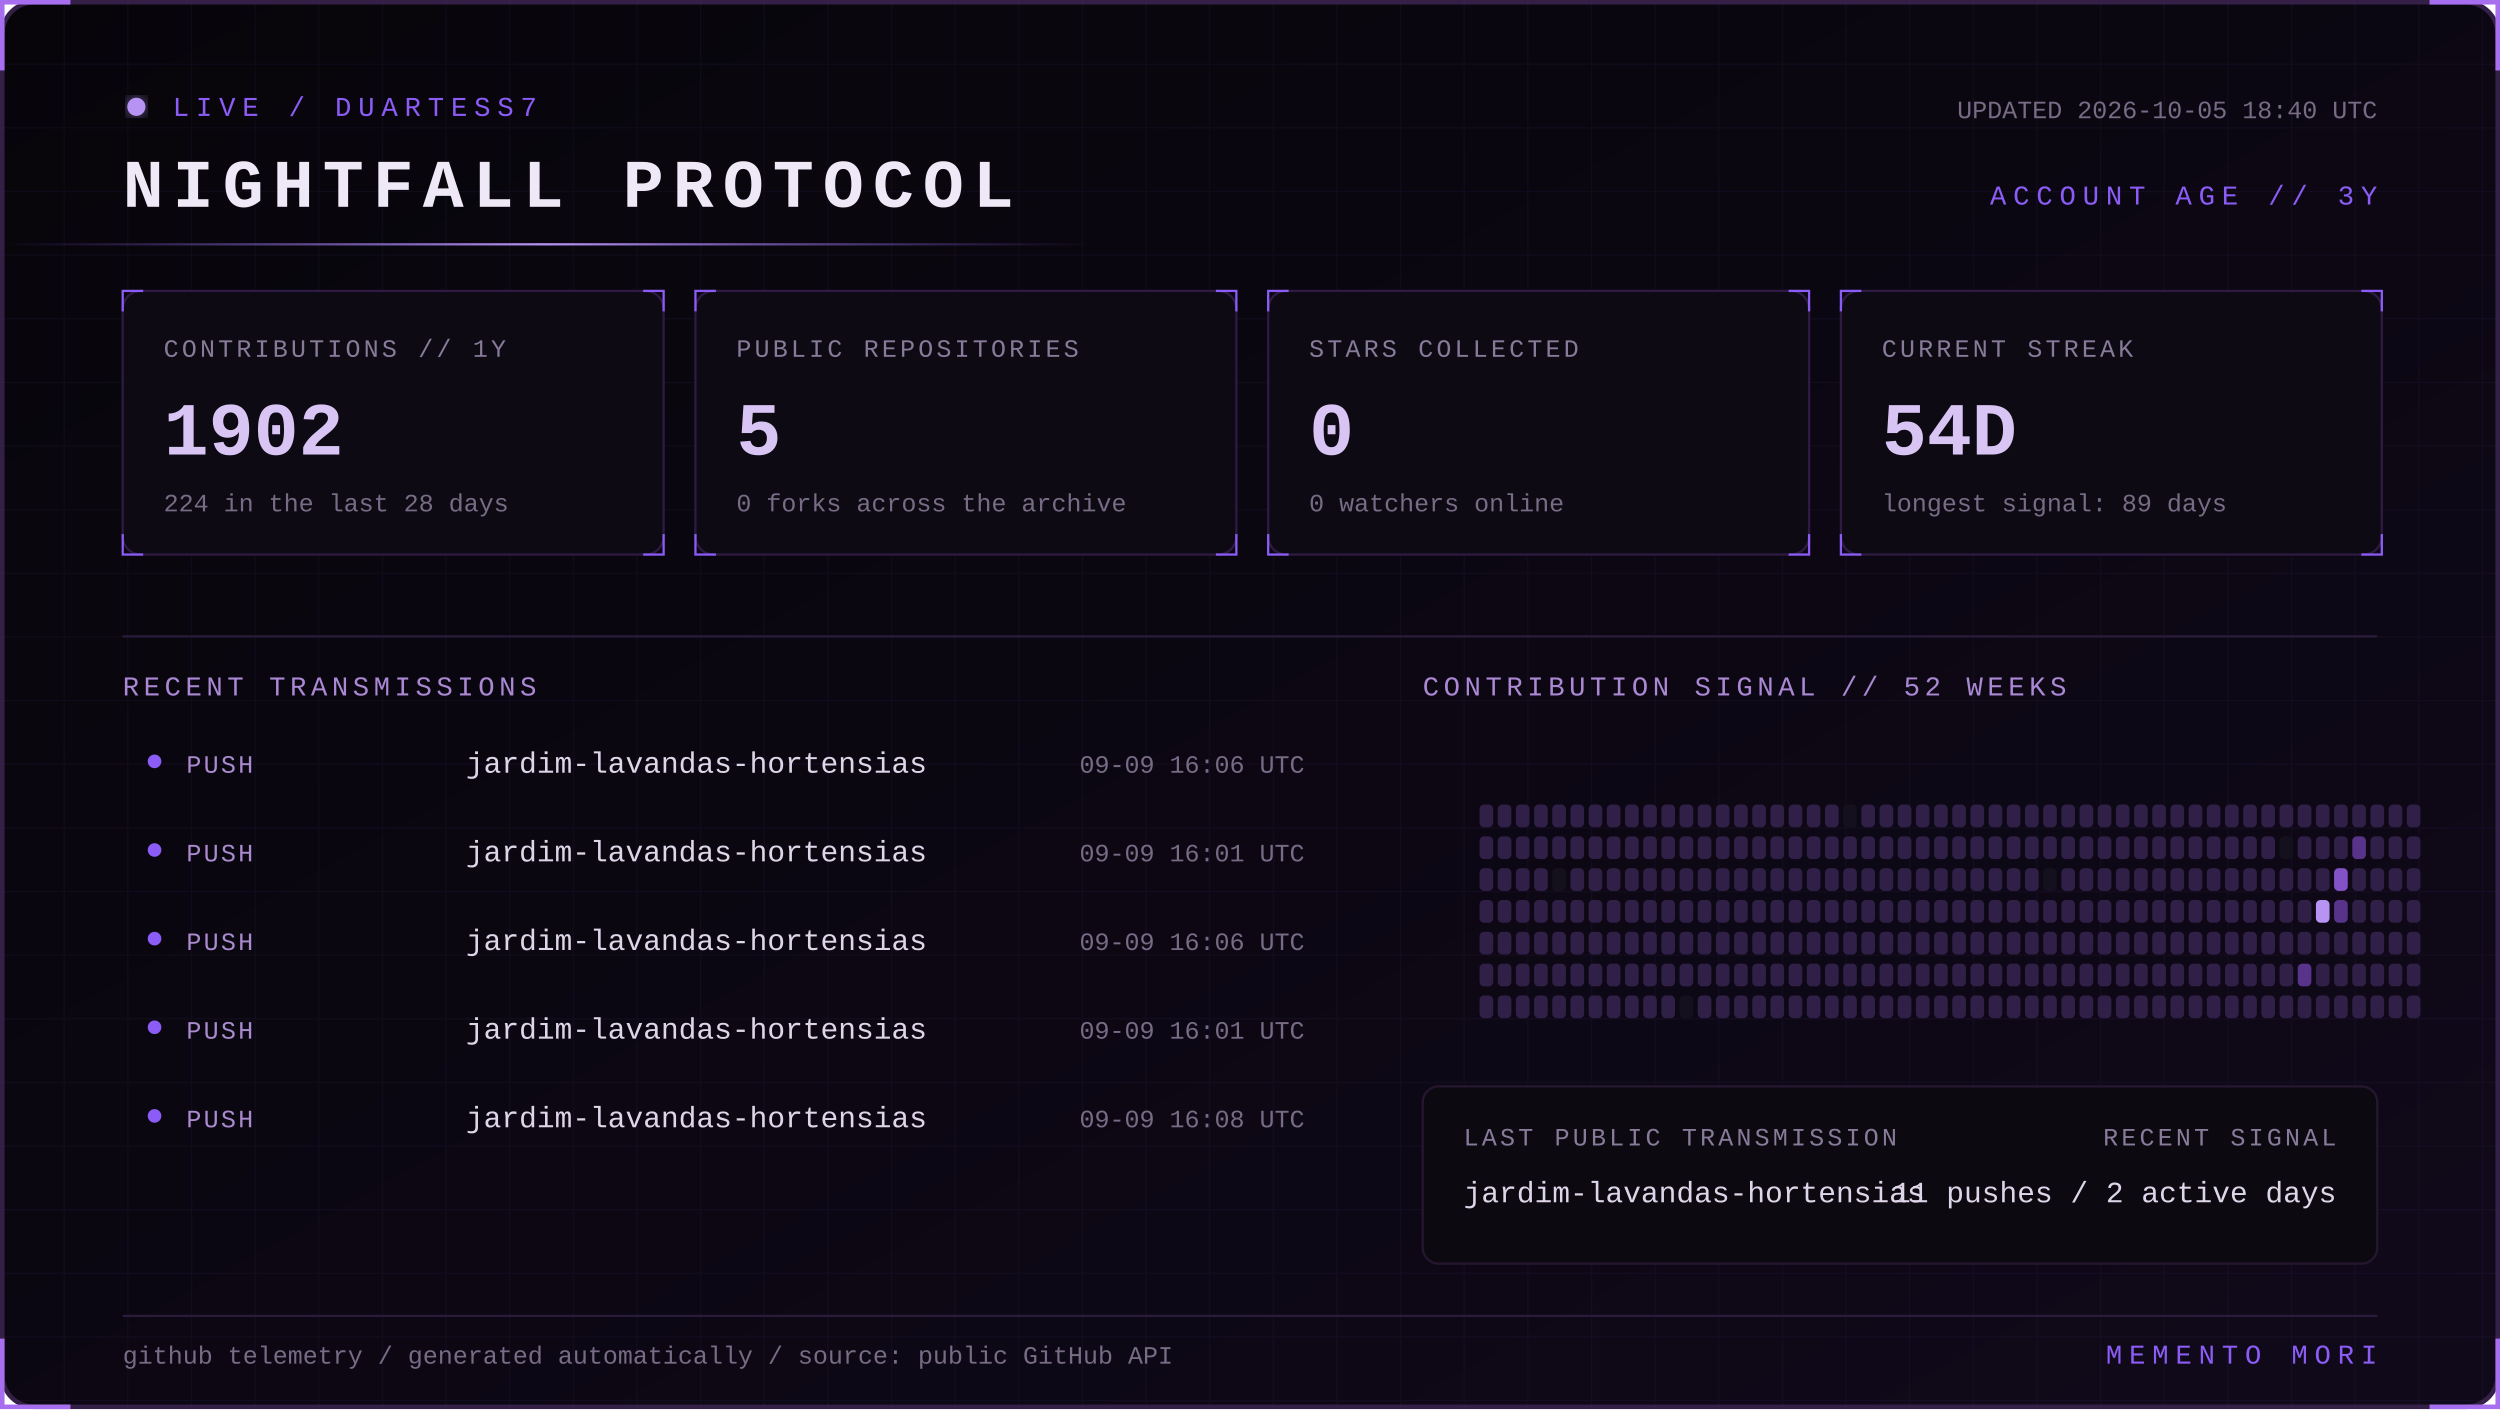
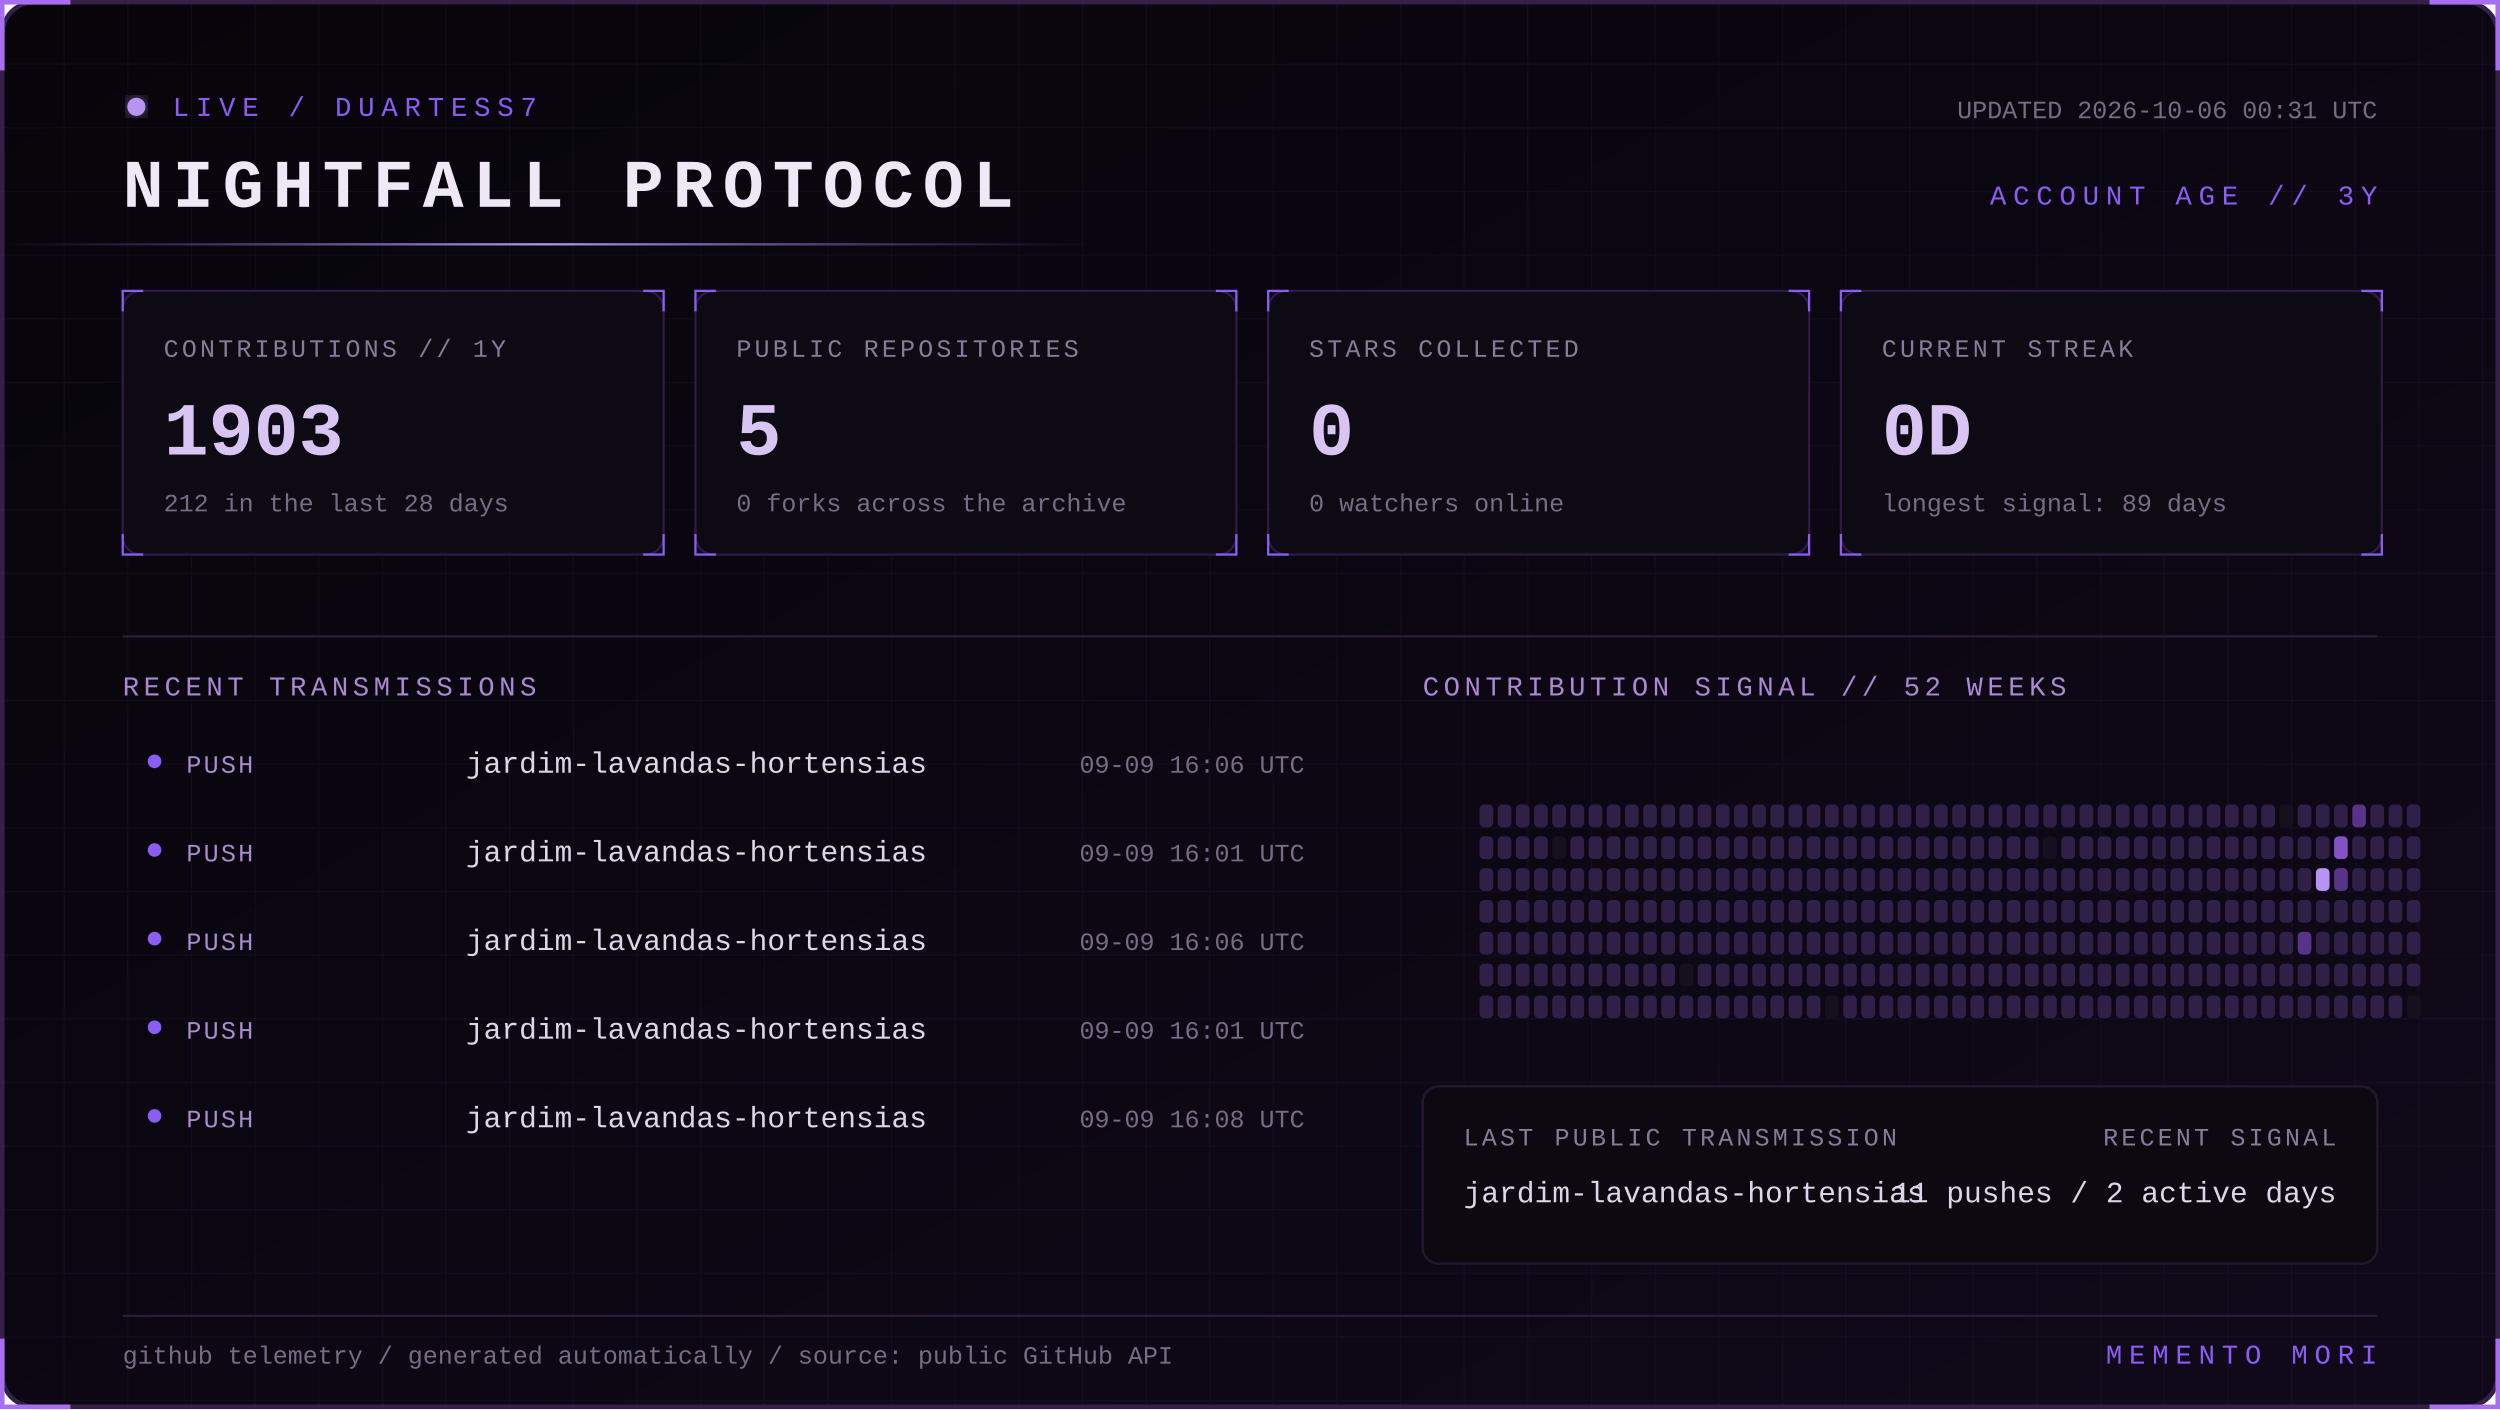
<svg xmlns="http://www.w3.org/2000/svg" width="1100" height="620" viewBox="0 0 1100 620" role="img" aria-labelledby="title desc">
  <defs>
    <linearGradient id="bg" x1="0" y1="0" x2="1" y2="1">
      <stop stop-color="#07050a" />
      <stop offset="1" stop-color="#10091a" />
    </linearGradient>
    <linearGradient id="beam">
      <stop stop-color="#8b5cf6" stop-opacity="0" />
      <stop offset=".5" stop-color="#b794f4" />
      <stop offset="1" stop-color="#8b5cf6" stop-opacity="0" />
    </linearGradient>
    <filter id="glow">
      <feGaussianBlur stdDeviation="4" result="b" />
      <feMerge>
        <feMergeNode in="b" />
        <feMergeNode in="SourceGraphic" />
      </feMerge>
    </filter>
    <pattern id="grid" width="28" height="28" patternUnits="userSpaceOnUse">
      <path d="M28 0H0V28" fill="none" stroke="#8b5cf6" stroke-opacity=".055" />
    </pattern>
    <style>
      text { font-family: Consolas, 'Courier New', monospace; }
      .kicker { fill:#8b5cf6; font-size:12px; letter-spacing:3px; }
      .title { fill:#eee8f7; font-size:30px; font-weight:700; letter-spacing:4px; }
      .label { fill:#887a99; font-size:11px; letter-spacing:1.4px; }
      .value { fill:#d8c5f4; font-size:33px; font-weight:700; }
      .detail,.pct { fill:#776b85; font-size:11px; }
      .section { fill:#aa88d4; font-size:12px; letter-spacing:2px; }
      .lang { fill:#ded5e8; font-size:13px; }
      .event { fill:#a98bce; font-size:11px; letter-spacing:1px; }
      .scan { animation:scan 5s linear infinite; }
      .blink { animation:blink 1.6s step-end infinite; }
      @keyframes scan { from { transform:translateX(-500px) } to { transform:translateX(1100px) } }
      @keyframes blink { 50% { opacity:.25 } }
    </style>
  </defs>
  <rect x="1" y="1" width="1098" height="618" rx="14" fill="url(#bg)" stroke="#342047" stroke-width="2" />
  <rect x="1" y="1" width="1098" height="618" rx="14" fill="url(#grid)" />
  <path d="M31 1H1v30 M1069 1h30v30 M1099 589v30h-30 M31 619H1v-30" stroke="#a76ff0" stroke-width="2" fill="none" />
  <g transform="translate(54 42)">
    <circle cx="6" cy="5" r="4" fill="#b794f4" filter="url(#glow)" class="blink" />
    <text x="22" y="9" class="kicker">LIVE / DUARTESS7</text>
    <text y="49" class="title">NIGHTFALL PROTOCOL</text>
-     <text x="992" y="10" text-anchor="end" class="detail">UPDATED 2026-10-05 18:40 UTC</text>
+     <text x="992" y="10" text-anchor="end" class="detail">UPDATED 2026-10-06 00:31 UTC</text>
    <text x="992" y="48" text-anchor="end" class="kicker">ACCOUNT AGE // 3Y</text>
  </g>
  <rect y="107" width="480" height="1" fill="url(#beam)" class="scan" />
  <g transform="translate(54 128)">
    <rect width="238" height="116" rx="8" fill="#0d0a13" stroke="#2d1b43" />
    <path d="M0 9V0h9 M229 0h9v9 M238 107v9h-9 M9 116H0v-9" stroke="#8b5cf6" fill="none" />
    <text x="18" y="29" class="label">CONTRIBUTIONS // 1Y</text>
-     <text x="18" y="72" class="value">1902</text>
-     <text x="18" y="97" class="detail">224 in the last 28 days</text>
+     <text x="18" y="72" class="value">1903</text>
+     <text x="18" y="97" class="detail">212 in the last 28 days</text>
  </g>
  <g transform="translate(306 128)">
    <rect width="238" height="116" rx="8" fill="#0d0a13" stroke="#2d1b43" />
    <path d="M0 9V0h9 M229 0h9v9 M238 107v9h-9 M9 116H0v-9" stroke="#8b5cf6" fill="none" />
    <text x="18" y="29" class="label">PUBLIC REPOSITORIES</text>
    <text x="18" y="72" class="value">5</text>
    <text x="18" y="97" class="detail">0 forks across the archive</text>
  </g>
  <g transform="translate(558 128)">
    <rect width="238" height="116" rx="8" fill="#0d0a13" stroke="#2d1b43" />
    <path d="M0 9V0h9 M229 0h9v9 M238 107v9h-9 M9 116H0v-9" stroke="#8b5cf6" fill="none" />
    <text x="18" y="29" class="label">STARS COLLECTED</text>
    <text x="18" y="72" class="value">0</text>
    <text x="18" y="97" class="detail">0 watchers online</text>
  </g>
  <g transform="translate(810 128)">
    <rect width="238" height="116" rx="8" fill="#0d0a13" stroke="#2d1b43" />
    <path d="M0 9V0h9 M229 0h9v9 M238 107v9h-9 M9 116H0v-9" stroke="#8b5cf6" fill="none" />
    <text x="18" y="29" class="label">CURRENT STREAK</text>
-     <text x="18" y="72" class="value">54D</text>
+     <text x="18" y="72" class="value">0D</text>
    <text x="18" y="97" class="detail">longest signal: 89 days</text>
  </g>
  <path d="M54 280H1046" stroke="#291b39" />
  <text x="54" y="306" class="section">RECENT TRANSMISSIONS</text>
  <text x="626" y="306" class="section">CONTRIBUTION SIGNAL // 52 WEEKS</text>
  <circle cx="68" cy="335" r="3" fill="#8b5cf6" />
  <text x="82" y="340" class="event">PUSH</text>
  <text x="205" y="340" class="lang">jardim-lavandas-hortensias</text>
  <text x="574" y="340" text-anchor="end" class="pct">09-09 16:06 UTC</text>
  <circle cx="68" cy="374" r="3" fill="#8b5cf6" />
  <text x="82" y="379" class="event">PUSH</text>
  <text x="205" y="379" class="lang">jardim-lavandas-hortensias</text>
  <text x="574" y="379" text-anchor="end" class="pct">09-09 16:01 UTC</text>
  <circle cx="68" cy="413" r="3" fill="#8b5cf6" />
  <text x="82" y="418" class="event">PUSH</text>
  <text x="205" y="418" class="lang">jardim-lavandas-hortensias</text>
  <text x="574" y="418" text-anchor="end" class="pct">09-09 16:06 UTC</text>
  <circle cx="68" cy="452" r="3" fill="#8b5cf6" />
  <text x="82" y="457" class="event">PUSH</text>
  <text x="205" y="457" class="lang">jardim-lavandas-hortensias</text>
  <text x="574" y="457" text-anchor="end" class="pct">09-09 16:01 UTC</text>
  <circle cx="68" cy="491" r="3" fill="#8b5cf6" />
  <text x="82" y="496" class="event">PUSH</text>
  <text x="205" y="496" class="lang">jardim-lavandas-hortensias</text>
  <text x="574" y="496" text-anchor="end" class="pct">09-09 16:08 UTC</text>
  <g>
    <rect x="651" y="354" width="6" height="10" rx="2" fill="#302047" />
    <rect x="651" y="368" width="6" height="10" rx="2" fill="#302047" />
    <rect x="651" y="382" width="6" height="10" rx="2" fill="#302047" />
    <rect x="651" y="396" width="6" height="10" rx="2" fill="#302047" />
    <rect x="651" y="410" width="6" height="10" rx="2" fill="#302047" />
    <rect x="651" y="424" width="6" height="10" rx="2" fill="#302047" />
    <rect x="651" y="438" width="6" height="10" rx="2" fill="#302047" />
    <rect x="659" y="354" width="6" height="10" rx="2" fill="#302047" />
    <rect x="659" y="368" width="6" height="10" rx="2" fill="#302047" />
    <rect x="659" y="382" width="6" height="10" rx="2" fill="#302047" />
    <rect x="659" y="396" width="6" height="10" rx="2" fill="#302047" />
    <rect x="659" y="410" width="6" height="10" rx="2" fill="#302047" />
    <rect x="659" y="424" width="6" height="10" rx="2" fill="#302047" />
    <rect x="659" y="438" width="6" height="10" rx="2" fill="#302047" />
    <rect x="667" y="354" width="6" height="10" rx="2" fill="#302047" />
    <rect x="667" y="368" width="6" height="10" rx="2" fill="#302047" />
    <rect x="667" y="382" width="6" height="10" rx="2" fill="#302047" />
    <rect x="667" y="396" width="6" height="10" rx="2" fill="#302047" />
    <rect x="667" y="410" width="6" height="10" rx="2" fill="#302047" />
    <rect x="667" y="424" width="6" height="10" rx="2" fill="#302047" />
    <rect x="667" y="438" width="6" height="10" rx="2" fill="#302047" />
    <rect x="675" y="354" width="6" height="10" rx="2" fill="#302047" />
    <rect x="675" y="368" width="6" height="10" rx="2" fill="#302047" />
    <rect x="675" y="382" width="6" height="10" rx="2" fill="#302047" />
    <rect x="675" y="396" width="6" height="10" rx="2" fill="#302047" />
    <rect x="675" y="410" width="6" height="10" rx="2" fill="#302047" />
    <rect x="675" y="424" width="6" height="10" rx="2" fill="#302047" />
    <rect x="675" y="438" width="6" height="10" rx="2" fill="#302047" />
    <rect x="683" y="354" width="6" height="10" rx="2" fill="#302047" />
-     <rect x="683" y="368" width="6" height="10" rx="2" fill="#302047" />
-     <rect x="683" y="382" width="6" height="10" rx="2" fill="#15101d" />
+     <rect x="683" y="368" width="6" height="10" rx="2" fill="#15101d" />
+     <rect x="683" y="382" width="6" height="10" rx="2" fill="#302047" />
    <rect x="683" y="396" width="6" height="10" rx="2" fill="#302047" />
    <rect x="683" y="410" width="6" height="10" rx="2" fill="#302047" />
    <rect x="683" y="424" width="6" height="10" rx="2" fill="#302047" />
    <rect x="683" y="438" width="6" height="10" rx="2" fill="#302047" />
    <rect x="691" y="354" width="6" height="10" rx="2" fill="#302047" />
    <rect x="691" y="368" width="6" height="10" rx="2" fill="#302047" />
    <rect x="691" y="382" width="6" height="10" rx="2" fill="#302047" />
    <rect x="691" y="396" width="6" height="10" rx="2" fill="#302047" />
    <rect x="691" y="410" width="6" height="10" rx="2" fill="#302047" />
    <rect x="691" y="424" width="6" height="10" rx="2" fill="#302047" />
    <rect x="691" y="438" width="6" height="10" rx="2" fill="#302047" />
    <rect x="699" y="354" width="6" height="10" rx="2" fill="#302047" />
    <rect x="699" y="368" width="6" height="10" rx="2" fill="#302047" />
    <rect x="699" y="382" width="6" height="10" rx="2" fill="#302047" />
    <rect x="699" y="396" width="6" height="10" rx="2" fill="#302047" />
    <rect x="699" y="410" width="6" height="10" rx="2" fill="#302047" />
    <rect x="699" y="424" width="6" height="10" rx="2" fill="#302047" />
    <rect x="699" y="438" width="6" height="10" rx="2" fill="#302047" />
    <rect x="707" y="354" width="6" height="10" rx="2" fill="#302047" />
    <rect x="707" y="368" width="6" height="10" rx="2" fill="#302047" />
    <rect x="707" y="382" width="6" height="10" rx="2" fill="#302047" />
    <rect x="707" y="396" width="6" height="10" rx="2" fill="#302047" />
    <rect x="707" y="410" width="6" height="10" rx="2" fill="#302047" />
    <rect x="707" y="424" width="6" height="10" rx="2" fill="#302047" />
    <rect x="707" y="438" width="6" height="10" rx="2" fill="#302047" />
    <rect x="715" y="354" width="6" height="10" rx="2" fill="#302047" />
    <rect x="715" y="368" width="6" height="10" rx="2" fill="#302047" />
    <rect x="715" y="382" width="6" height="10" rx="2" fill="#302047" />
    <rect x="715" y="396" width="6" height="10" rx="2" fill="#302047" />
    <rect x="715" y="410" width="6" height="10" rx="2" fill="#302047" />
    <rect x="715" y="424" width="6" height="10" rx="2" fill="#302047" />
    <rect x="715" y="438" width="6" height="10" rx="2" fill="#302047" />
    <rect x="723" y="354" width="6" height="10" rx="2" fill="#302047" />
    <rect x="723" y="368" width="6" height="10" rx="2" fill="#302047" />
    <rect x="723" y="382" width="6" height="10" rx="2" fill="#302047" />
    <rect x="723" y="396" width="6" height="10" rx="2" fill="#302047" />
    <rect x="723" y="410" width="6" height="10" rx="2" fill="#302047" />
    <rect x="723" y="424" width="6" height="10" rx="2" fill="#302047" />
    <rect x="723" y="438" width="6" height="10" rx="2" fill="#302047" />
    <rect x="731" y="354" width="6" height="10" rx="2" fill="#302047" />
    <rect x="731" y="368" width="6" height="10" rx="2" fill="#302047" />
    <rect x="731" y="382" width="6" height="10" rx="2" fill="#302047" />
    <rect x="731" y="396" width="6" height="10" rx="2" fill="#302047" />
    <rect x="731" y="410" width="6" height="10" rx="2" fill="#302047" />
    <rect x="731" y="424" width="6" height="10" rx="2" fill="#302047" />
    <rect x="731" y="438" width="6" height="10" rx="2" fill="#302047" />
    <rect x="739" y="354" width="6" height="10" rx="2" fill="#302047" />
    <rect x="739" y="368" width="6" height="10" rx="2" fill="#302047" />
    <rect x="739" y="382" width="6" height="10" rx="2" fill="#302047" />
    <rect x="739" y="396" width="6" height="10" rx="2" fill="#302047" />
    <rect x="739" y="410" width="6" height="10" rx="2" fill="#302047" />
-     <rect x="739" y="424" width="6" height="10" rx="2" fill="#302047" />
-     <rect x="739" y="438" width="6" height="10" rx="2" fill="#15101d" />
+     <rect x="739" y="424" width="6" height="10" rx="2" fill="#15101d" />
+     <rect x="739" y="438" width="6" height="10" rx="2" fill="#302047" />
    <rect x="747" y="354" width="6" height="10" rx="2" fill="#302047" />
    <rect x="747" y="368" width="6" height="10" rx="2" fill="#302047" />
    <rect x="747" y="382" width="6" height="10" rx="2" fill="#302047" />
    <rect x="747" y="396" width="6" height="10" rx="2" fill="#302047" />
    <rect x="747" y="410" width="6" height="10" rx="2" fill="#302047" />
    <rect x="747" y="424" width="6" height="10" rx="2" fill="#302047" />
    <rect x="747" y="438" width="6" height="10" rx="2" fill="#302047" />
    <rect x="755" y="354" width="6" height="10" rx="2" fill="#302047" />
    <rect x="755" y="368" width="6" height="10" rx="2" fill="#302047" />
    <rect x="755" y="382" width="6" height="10" rx="2" fill="#302047" />
    <rect x="755" y="396" width="6" height="10" rx="2" fill="#302047" />
    <rect x="755" y="410" width="6" height="10" rx="2" fill="#302047" />
    <rect x="755" y="424" width="6" height="10" rx="2" fill="#302047" />
    <rect x="755" y="438" width="6" height="10" rx="2" fill="#302047" />
    <rect x="763" y="354" width="6" height="10" rx="2" fill="#302047" />
    <rect x="763" y="368" width="6" height="10" rx="2" fill="#302047" />
    <rect x="763" y="382" width="6" height="10" rx="2" fill="#302047" />
    <rect x="763" y="396" width="6" height="10" rx="2" fill="#302047" />
    <rect x="763" y="410" width="6" height="10" rx="2" fill="#302047" />
    <rect x="763" y="424" width="6" height="10" rx="2" fill="#302047" />
    <rect x="763" y="438" width="6" height="10" rx="2" fill="#302047" />
    <rect x="771" y="354" width="6" height="10" rx="2" fill="#302047" />
    <rect x="771" y="368" width="6" height="10" rx="2" fill="#302047" />
    <rect x="771" y="382" width="6" height="10" rx="2" fill="#302047" />
    <rect x="771" y="396" width="6" height="10" rx="2" fill="#302047" />
    <rect x="771" y="410" width="6" height="10" rx="2" fill="#302047" />
    <rect x="771" y="424" width="6" height="10" rx="2" fill="#302047" />
    <rect x="771" y="438" width="6" height="10" rx="2" fill="#302047" />
    <rect x="779" y="354" width="6" height="10" rx="2" fill="#302047" />
    <rect x="779" y="368" width="6" height="10" rx="2" fill="#302047" />
    <rect x="779" y="382" width="6" height="10" rx="2" fill="#302047" />
    <rect x="779" y="396" width="6" height="10" rx="2" fill="#302047" />
    <rect x="779" y="410" width="6" height="10" rx="2" fill="#302047" />
    <rect x="779" y="424" width="6" height="10" rx="2" fill="#302047" />
    <rect x="779" y="438" width="6" height="10" rx="2" fill="#302047" />
    <rect x="787" y="354" width="6" height="10" rx="2" fill="#302047" />
    <rect x="787" y="368" width="6" height="10" rx="2" fill="#302047" />
    <rect x="787" y="382" width="6" height="10" rx="2" fill="#302047" />
    <rect x="787" y="396" width="6" height="10" rx="2" fill="#302047" />
    <rect x="787" y="410" width="6" height="10" rx="2" fill="#302047" />
    <rect x="787" y="424" width="6" height="10" rx="2" fill="#302047" />
    <rect x="787" y="438" width="6" height="10" rx="2" fill="#302047" />
    <rect x="795" y="354" width="6" height="10" rx="2" fill="#302047" />
    <rect x="795" y="368" width="6" height="10" rx="2" fill="#302047" />
    <rect x="795" y="382" width="6" height="10" rx="2" fill="#302047" />
    <rect x="795" y="396" width="6" height="10" rx="2" fill="#302047" />
    <rect x="795" y="410" width="6" height="10" rx="2" fill="#302047" />
    <rect x="795" y="424" width="6" height="10" rx="2" fill="#302047" />
    <rect x="795" y="438" width="6" height="10" rx="2" fill="#302047" />
    <rect x="803" y="354" width="6" height="10" rx="2" fill="#302047" />
    <rect x="803" y="368" width="6" height="10" rx="2" fill="#302047" />
    <rect x="803" y="382" width="6" height="10" rx="2" fill="#302047" />
    <rect x="803" y="396" width="6" height="10" rx="2" fill="#302047" />
    <rect x="803" y="410" width="6" height="10" rx="2" fill="#302047" />
    <rect x="803" y="424" width="6" height="10" rx="2" fill="#302047" />
-     <rect x="803" y="438" width="6" height="10" rx="2" fill="#302047" />
-     <rect x="811" y="354" width="6" height="10" rx="2" fill="#15101d" />
+     <rect x="803" y="438" width="6" height="10" rx="2" fill="#15101d" />
+     <rect x="811" y="354" width="6" height="10" rx="2" fill="#302047" />
    <rect x="811" y="368" width="6" height="10" rx="2" fill="#302047" />
    <rect x="811" y="382" width="6" height="10" rx="2" fill="#302047" />
    <rect x="811" y="396" width="6" height="10" rx="2" fill="#302047" />
    <rect x="811" y="410" width="6" height="10" rx="2" fill="#302047" />
    <rect x="811" y="424" width="6" height="10" rx="2" fill="#302047" />
    <rect x="811" y="438" width="6" height="10" rx="2" fill="#302047" />
    <rect x="819" y="354" width="6" height="10" rx="2" fill="#302047" />
    <rect x="819" y="368" width="6" height="10" rx="2" fill="#302047" />
    <rect x="819" y="382" width="6" height="10" rx="2" fill="#302047" />
    <rect x="819" y="396" width="6" height="10" rx="2" fill="#302047" />
    <rect x="819" y="410" width="6" height="10" rx="2" fill="#302047" />
    <rect x="819" y="424" width="6" height="10" rx="2" fill="#302047" />
    <rect x="819" y="438" width="6" height="10" rx="2" fill="#302047" />
    <rect x="827" y="354" width="6" height="10" rx="2" fill="#302047" />
    <rect x="827" y="368" width="6" height="10" rx="2" fill="#302047" />
    <rect x="827" y="382" width="6" height="10" rx="2" fill="#302047" />
    <rect x="827" y="396" width="6" height="10" rx="2" fill="#302047" />
    <rect x="827" y="410" width="6" height="10" rx="2" fill="#302047" />
    <rect x="827" y="424" width="6" height="10" rx="2" fill="#302047" />
    <rect x="827" y="438" width="6" height="10" rx="2" fill="#302047" />
    <rect x="835" y="354" width="6" height="10" rx="2" fill="#302047" />
    <rect x="835" y="368" width="6" height="10" rx="2" fill="#302047" />
    <rect x="835" y="382" width="6" height="10" rx="2" fill="#302047" />
    <rect x="835" y="396" width="6" height="10" rx="2" fill="#302047" />
    <rect x="835" y="410" width="6" height="10" rx="2" fill="#302047" />
    <rect x="835" y="424" width="6" height="10" rx="2" fill="#302047" />
    <rect x="835" y="438" width="6" height="10" rx="2" fill="#302047" />
    <rect x="843" y="354" width="6" height="10" rx="2" fill="#302047" />
    <rect x="843" y="368" width="6" height="10" rx="2" fill="#302047" />
    <rect x="843" y="382" width="6" height="10" rx="2" fill="#302047" />
    <rect x="843" y="396" width="6" height="10" rx="2" fill="#302047" />
    <rect x="843" y="410" width="6" height="10" rx="2" fill="#302047" />
    <rect x="843" y="424" width="6" height="10" rx="2" fill="#302047" />
    <rect x="843" y="438" width="6" height="10" rx="2" fill="#302047" />
    <rect x="851" y="354" width="6" height="10" rx="2" fill="#302047" />
    <rect x="851" y="368" width="6" height="10" rx="2" fill="#302047" />
    <rect x="851" y="382" width="6" height="10" rx="2" fill="#302047" />
    <rect x="851" y="396" width="6" height="10" rx="2" fill="#302047" />
    <rect x="851" y="410" width="6" height="10" rx="2" fill="#302047" />
    <rect x="851" y="424" width="6" height="10" rx="2" fill="#302047" />
    <rect x="851" y="438" width="6" height="10" rx="2" fill="#302047" />
    <rect x="859" y="354" width="6" height="10" rx="2" fill="#302047" />
    <rect x="859" y="368" width="6" height="10" rx="2" fill="#302047" />
    <rect x="859" y="382" width="6" height="10" rx="2" fill="#302047" />
    <rect x="859" y="396" width="6" height="10" rx="2" fill="#302047" />
    <rect x="859" y="410" width="6" height="10" rx="2" fill="#302047" />
    <rect x="859" y="424" width="6" height="10" rx="2" fill="#302047" />
    <rect x="859" y="438" width="6" height="10" rx="2" fill="#302047" />
    <rect x="867" y="354" width="6" height="10" rx="2" fill="#302047" />
    <rect x="867" y="368" width="6" height="10" rx="2" fill="#302047" />
    <rect x="867" y="382" width="6" height="10" rx="2" fill="#302047" />
    <rect x="867" y="396" width="6" height="10" rx="2" fill="#302047" />
    <rect x="867" y="410" width="6" height="10" rx="2" fill="#302047" />
    <rect x="867" y="424" width="6" height="10" rx="2" fill="#302047" />
    <rect x="867" y="438" width="6" height="10" rx="2" fill="#302047" />
    <rect x="875" y="354" width="6" height="10" rx="2" fill="#302047" />
    <rect x="875" y="368" width="6" height="10" rx="2" fill="#302047" />
    <rect x="875" y="382" width="6" height="10" rx="2" fill="#302047" />
    <rect x="875" y="396" width="6" height="10" rx="2" fill="#302047" />
    <rect x="875" y="410" width="6" height="10" rx="2" fill="#302047" />
    <rect x="875" y="424" width="6" height="10" rx="2" fill="#302047" />
    <rect x="875" y="438" width="6" height="10" rx="2" fill="#302047" />
    <rect x="883" y="354" width="6" height="10" rx="2" fill="#302047" />
    <rect x="883" y="368" width="6" height="10" rx="2" fill="#302047" />
    <rect x="883" y="382" width="6" height="10" rx="2" fill="#302047" />
    <rect x="883" y="396" width="6" height="10" rx="2" fill="#302047" />
    <rect x="883" y="410" width="6" height="10" rx="2" fill="#302047" />
    <rect x="883" y="424" width="6" height="10" rx="2" fill="#302047" />
    <rect x="883" y="438" width="6" height="10" rx="2" fill="#302047" />
    <rect x="891" y="354" width="6" height="10" rx="2" fill="#302047" />
    <rect x="891" y="368" width="6" height="10" rx="2" fill="#302047" />
    <rect x="891" y="382" width="6" height="10" rx="2" fill="#302047" />
    <rect x="891" y="396" width="6" height="10" rx="2" fill="#302047" />
    <rect x="891" y="410" width="6" height="10" rx="2" fill="#302047" />
    <rect x="891" y="424" width="6" height="10" rx="2" fill="#302047" />
    <rect x="891" y="438" width="6" height="10" rx="2" fill="#302047" />
    <rect x="899" y="354" width="6" height="10" rx="2" fill="#302047" />
-     <rect x="899" y="368" width="6" height="10" rx="2" fill="#302047" />
-     <rect x="899" y="382" width="6" height="10" rx="2" fill="#15101d" />
+     <rect x="899" y="368" width="6" height="10" rx="2" fill="#15101d" />
+     <rect x="899" y="382" width="6" height="10" rx="2" fill="#302047" />
    <rect x="899" y="396" width="6" height="10" rx="2" fill="#302047" />
    <rect x="899" y="410" width="6" height="10" rx="2" fill="#302047" />
    <rect x="899" y="424" width="6" height="10" rx="2" fill="#302047" />
    <rect x="899" y="438" width="6" height="10" rx="2" fill="#302047" />
    <rect x="907" y="354" width="6" height="10" rx="2" fill="#302047" />
    <rect x="907" y="368" width="6" height="10" rx="2" fill="#302047" />
    <rect x="907" y="382" width="6" height="10" rx="2" fill="#302047" />
    <rect x="907" y="396" width="6" height="10" rx="2" fill="#302047" />
    <rect x="907" y="410" width="6" height="10" rx="2" fill="#302047" />
    <rect x="907" y="424" width="6" height="10" rx="2" fill="#302047" />
    <rect x="907" y="438" width="6" height="10" rx="2" fill="#302047" />
    <rect x="915" y="354" width="6" height="10" rx="2" fill="#302047" />
    <rect x="915" y="368" width="6" height="10" rx="2" fill="#302047" />
    <rect x="915" y="382" width="6" height="10" rx="2" fill="#302047" />
    <rect x="915" y="396" width="6" height="10" rx="2" fill="#302047" />
    <rect x="915" y="410" width="6" height="10" rx="2" fill="#302047" />
    <rect x="915" y="424" width="6" height="10" rx="2" fill="#302047" />
    <rect x="915" y="438" width="6" height="10" rx="2" fill="#302047" />
    <rect x="923" y="354" width="6" height="10" rx="2" fill="#302047" />
    <rect x="923" y="368" width="6" height="10" rx="2" fill="#302047" />
    <rect x="923" y="382" width="6" height="10" rx="2" fill="#302047" />
    <rect x="923" y="396" width="6" height="10" rx="2" fill="#302047" />
    <rect x="923" y="410" width="6" height="10" rx="2" fill="#302047" />
    <rect x="923" y="424" width="6" height="10" rx="2" fill="#302047" />
    <rect x="923" y="438" width="6" height="10" rx="2" fill="#302047" />
    <rect x="931" y="354" width="6" height="10" rx="2" fill="#302047" />
    <rect x="931" y="368" width="6" height="10" rx="2" fill="#302047" />
    <rect x="931" y="382" width="6" height="10" rx="2" fill="#302047" />
    <rect x="931" y="396" width="6" height="10" rx="2" fill="#302047" />
    <rect x="931" y="410" width="6" height="10" rx="2" fill="#302047" />
    <rect x="931" y="424" width="6" height="10" rx="2" fill="#302047" />
    <rect x="931" y="438" width="6" height="10" rx="2" fill="#302047" />
    <rect x="939" y="354" width="6" height="10" rx="2" fill="#302047" />
    <rect x="939" y="368" width="6" height="10" rx="2" fill="#302047" />
    <rect x="939" y="382" width="6" height="10" rx="2" fill="#302047" />
    <rect x="939" y="396" width="6" height="10" rx="2" fill="#302047" />
    <rect x="939" y="410" width="6" height="10" rx="2" fill="#302047" />
    <rect x="939" y="424" width="6" height="10" rx="2" fill="#302047" />
    <rect x="939" y="438" width="6" height="10" rx="2" fill="#302047" />
    <rect x="947" y="354" width="6" height="10" rx="2" fill="#302047" />
    <rect x="947" y="368" width="6" height="10" rx="2" fill="#302047" />
    <rect x="947" y="382" width="6" height="10" rx="2" fill="#302047" />
    <rect x="947" y="396" width="6" height="10" rx="2" fill="#302047" />
    <rect x="947" y="410" width="6" height="10" rx="2" fill="#302047" />
    <rect x="947" y="424" width="6" height="10" rx="2" fill="#302047" />
    <rect x="947" y="438" width="6" height="10" rx="2" fill="#302047" />
    <rect x="955" y="354" width="6" height="10" rx="2" fill="#302047" />
    <rect x="955" y="368" width="6" height="10" rx="2" fill="#302047" />
    <rect x="955" y="382" width="6" height="10" rx="2" fill="#302047" />
    <rect x="955" y="396" width="6" height="10" rx="2" fill="#302047" />
    <rect x="955" y="410" width="6" height="10" rx="2" fill="#302047" />
    <rect x="955" y="424" width="6" height="10" rx="2" fill="#302047" />
    <rect x="955" y="438" width="6" height="10" rx="2" fill="#302047" />
    <rect x="963" y="354" width="6" height="10" rx="2" fill="#302047" />
    <rect x="963" y="368" width="6" height="10" rx="2" fill="#302047" />
    <rect x="963" y="382" width="6" height="10" rx="2" fill="#302047" />
    <rect x="963" y="396" width="6" height="10" rx="2" fill="#302047" />
    <rect x="963" y="410" width="6" height="10" rx="2" fill="#302047" />
    <rect x="963" y="424" width="6" height="10" rx="2" fill="#302047" />
    <rect x="963" y="438" width="6" height="10" rx="2" fill="#302047" />
    <rect x="971" y="354" width="6" height="10" rx="2" fill="#302047" />
    <rect x="971" y="368" width="6" height="10" rx="2" fill="#302047" />
    <rect x="971" y="382" width="6" height="10" rx="2" fill="#302047" />
    <rect x="971" y="396" width="6" height="10" rx="2" fill="#302047" />
    <rect x="971" y="410" width="6" height="10" rx="2" fill="#302047" />
    <rect x="971" y="424" width="6" height="10" rx="2" fill="#302047" />
    <rect x="971" y="438" width="6" height="10" rx="2" fill="#302047" />
    <rect x="979" y="354" width="6" height="10" rx="2" fill="#302047" />
    <rect x="979" y="368" width="6" height="10" rx="2" fill="#302047" />
    <rect x="979" y="382" width="6" height="10" rx="2" fill="#302047" />
    <rect x="979" y="396" width="6" height="10" rx="2" fill="#302047" />
    <rect x="979" y="410" width="6" height="10" rx="2" fill="#302047" />
    <rect x="979" y="424" width="6" height="10" rx="2" fill="#302047" />
    <rect x="979" y="438" width="6" height="10" rx="2" fill="#302047" />
    <rect x="987" y="354" width="6" height="10" rx="2" fill="#302047" />
    <rect x="987" y="368" width="6" height="10" rx="2" fill="#302047" />
    <rect x="987" y="382" width="6" height="10" rx="2" fill="#302047" />
    <rect x="987" y="396" width="6" height="10" rx="2" fill="#302047" />
    <rect x="987" y="410" width="6" height="10" rx="2" fill="#302047" />
    <rect x="987" y="424" width="6" height="10" rx="2" fill="#302047" />
    <rect x="987" y="438" width="6" height="10" rx="2" fill="#302047" />
    <rect x="995" y="354" width="6" height="10" rx="2" fill="#302047" />
    <rect x="995" y="368" width="6" height="10" rx="2" fill="#302047" />
    <rect x="995" y="382" width="6" height="10" rx="2" fill="#302047" />
    <rect x="995" y="396" width="6" height="10" rx="2" fill="#302047" />
    <rect x="995" y="410" width="6" height="10" rx="2" fill="#302047" />
    <rect x="995" y="424" width="6" height="10" rx="2" fill="#302047" />
    <rect x="995" y="438" width="6" height="10" rx="2" fill="#302047" />
-     <rect x="1003" y="354" width="6" height="10" rx="2" fill="#302047" />
-     <rect x="1003" y="368" width="6" height="10" rx="2" fill="#15101d" />
+     <rect x="1003" y="354" width="6" height="10" rx="2" fill="#15101d" />
+     <rect x="1003" y="368" width="6" height="10" rx="2" fill="#302047" />
    <rect x="1003" y="382" width="6" height="10" rx="2" fill="#302047" />
    <rect x="1003" y="396" width="6" height="10" rx="2" fill="#302047" />
    <rect x="1003" y="410" width="6" height="10" rx="2" fill="#302047" />
    <rect x="1003" y="424" width="6" height="10" rx="2" fill="#302047" />
    <rect x="1003" y="438" width="6" height="10" rx="2" fill="#302047" />
    <rect x="1011" y="354" width="6" height="10" rx="2" fill="#302047" />
    <rect x="1011" y="368" width="6" height="10" rx="2" fill="#302047" />
    <rect x="1011" y="382" width="6" height="10" rx="2" fill="#302047" />
    <rect x="1011" y="396" width="6" height="10" rx="2" fill="#302047" />
-     <rect x="1011" y="410" width="6" height="10" rx="2" fill="#302047" />
-     <rect x="1011" y="424" width="6" height="10" rx="2" fill="#57338a" />
+     <rect x="1011" y="410" width="6" height="10" rx="2" fill="#57338a" />
+     <rect x="1011" y="424" width="6" height="10" rx="2" fill="#302047" />
    <rect x="1011" y="438" width="6" height="10" rx="2" fill="#302047" />
    <rect x="1019" y="354" width="6" height="10" rx="2" fill="#302047" />
    <rect x="1019" y="368" width="6" height="10" rx="2" fill="#302047" />
-     <rect x="1019" y="382" width="6" height="10" rx="2" fill="#302047" />
-     <rect x="1019" y="396" width="6" height="10" rx="2" fill="#b794f4" />
+     <rect x="1019" y="382" width="6" height="10" rx="2" fill="#b794f4" />
+     <rect x="1019" y="396" width="6" height="10" rx="2" fill="#302047" />
    <rect x="1019" y="410" width="6" height="10" rx="2" fill="#302047" />
    <rect x="1019" y="424" width="6" height="10" rx="2" fill="#302047" />
    <rect x="1019" y="438" width="6" height="10" rx="2" fill="#302047" />
    <rect x="1027" y="354" width="6" height="10" rx="2" fill="#302047" />
-     <rect x="1027" y="368" width="6" height="10" rx="2" fill="#302047" />
-     <rect x="1027" y="382" width="6" height="10" rx="2" fill="#8452c7" />
-     <rect x="1027" y="396" width="6" height="10" rx="2" fill="#57338a" />
+     <rect x="1027" y="368" width="6" height="10" rx="2" fill="#8452c7" />
+     <rect x="1027" y="382" width="6" height="10" rx="2" fill="#57338a" />
+     <rect x="1027" y="396" width="6" height="10" rx="2" fill="#302047" />
    <rect x="1027" y="410" width="6" height="10" rx="2" fill="#302047" />
    <rect x="1027" y="424" width="6" height="10" rx="2" fill="#302047" />
    <rect x="1027" y="438" width="6" height="10" rx="2" fill="#302047" />
-     <rect x="1035" y="354" width="6" height="10" rx="2" fill="#302047" />
-     <rect x="1035" y="368" width="6" height="10" rx="2" fill="#57338a" />
+     <rect x="1035" y="354" width="6" height="10" rx="2" fill="#57338a" />
+     <rect x="1035" y="368" width="6" height="10" rx="2" fill="#302047" />
    <rect x="1035" y="382" width="6" height="10" rx="2" fill="#302047" />
    <rect x="1035" y="396" width="6" height="10" rx="2" fill="#302047" />
    <rect x="1035" y="410" width="6" height="10" rx="2" fill="#302047" />
    <rect x="1035" y="424" width="6" height="10" rx="2" fill="#302047" />
    <rect x="1035" y="438" width="6" height="10" rx="2" fill="#302047" />
    <rect x="1043" y="354" width="6" height="10" rx="2" fill="#302047" />
    <rect x="1043" y="368" width="6" height="10" rx="2" fill="#302047" />
    <rect x="1043" y="382" width="6" height="10" rx="2" fill="#302047" />
    <rect x="1043" y="396" width="6" height="10" rx="2" fill="#302047" />
    <rect x="1043" y="410" width="6" height="10" rx="2" fill="#302047" />
    <rect x="1043" y="424" width="6" height="10" rx="2" fill="#302047" />
    <rect x="1043" y="438" width="6" height="10" rx="2" fill="#302047" />
    <rect x="1051" y="354" width="6" height="10" rx="2" fill="#302047" />
    <rect x="1051" y="368" width="6" height="10" rx="2" fill="#302047" />
    <rect x="1051" y="382" width="6" height="10" rx="2" fill="#302047" />
    <rect x="1051" y="396" width="6" height="10" rx="2" fill="#302047" />
    <rect x="1051" y="410" width="6" height="10" rx="2" fill="#302047" />
    <rect x="1051" y="424" width="6" height="10" rx="2" fill="#302047" />
    <rect x="1051" y="438" width="6" height="10" rx="2" fill="#302047" />
    <rect x="1059" y="354" width="6" height="10" rx="2" fill="#302047" />
    <rect x="1059" y="368" width="6" height="10" rx="2" fill="#302047" />
    <rect x="1059" y="382" width="6" height="10" rx="2" fill="#302047" />
    <rect x="1059" y="396" width="6" height="10" rx="2" fill="#302047" />
    <rect x="1059" y="410" width="6" height="10" rx="2" fill="#302047" />
    <rect x="1059" y="424" width="6" height="10" rx="2" fill="#302047" />
-     <rect x="1059" y="438" width="6" height="10" rx="2" fill="#302047" />
+     <rect x="1059" y="438" width="6" height="10" rx="2" fill="#15101d" />
  </g>
  <g transform="translate(626 478)">
    <rect width="420" height="78" rx="7" fill="#0c0911" stroke="#24172f" />
    <text x="18" y="26" class="label">LAST PUBLIC TRANSMISSION</text>
    <text x="18" y="51" class="lang">jardim-lavandas-hortensias</text>
    <text x="402" y="26" text-anchor="end" class="label">RECENT SIGNAL</text>
    <text x="402" y="51" text-anchor="end" class="lang">11 pushes / 2 active days</text>
  </g>
  <path d="M54 579H1046" stroke="#291b39" />
  <text x="54" y="600" class="detail">github telemetry / generated automatically / source: public GitHub API</text>
  <text x="1046" y="600" text-anchor="end" class="kicker">MEMENTO MORI</text>
</svg>
